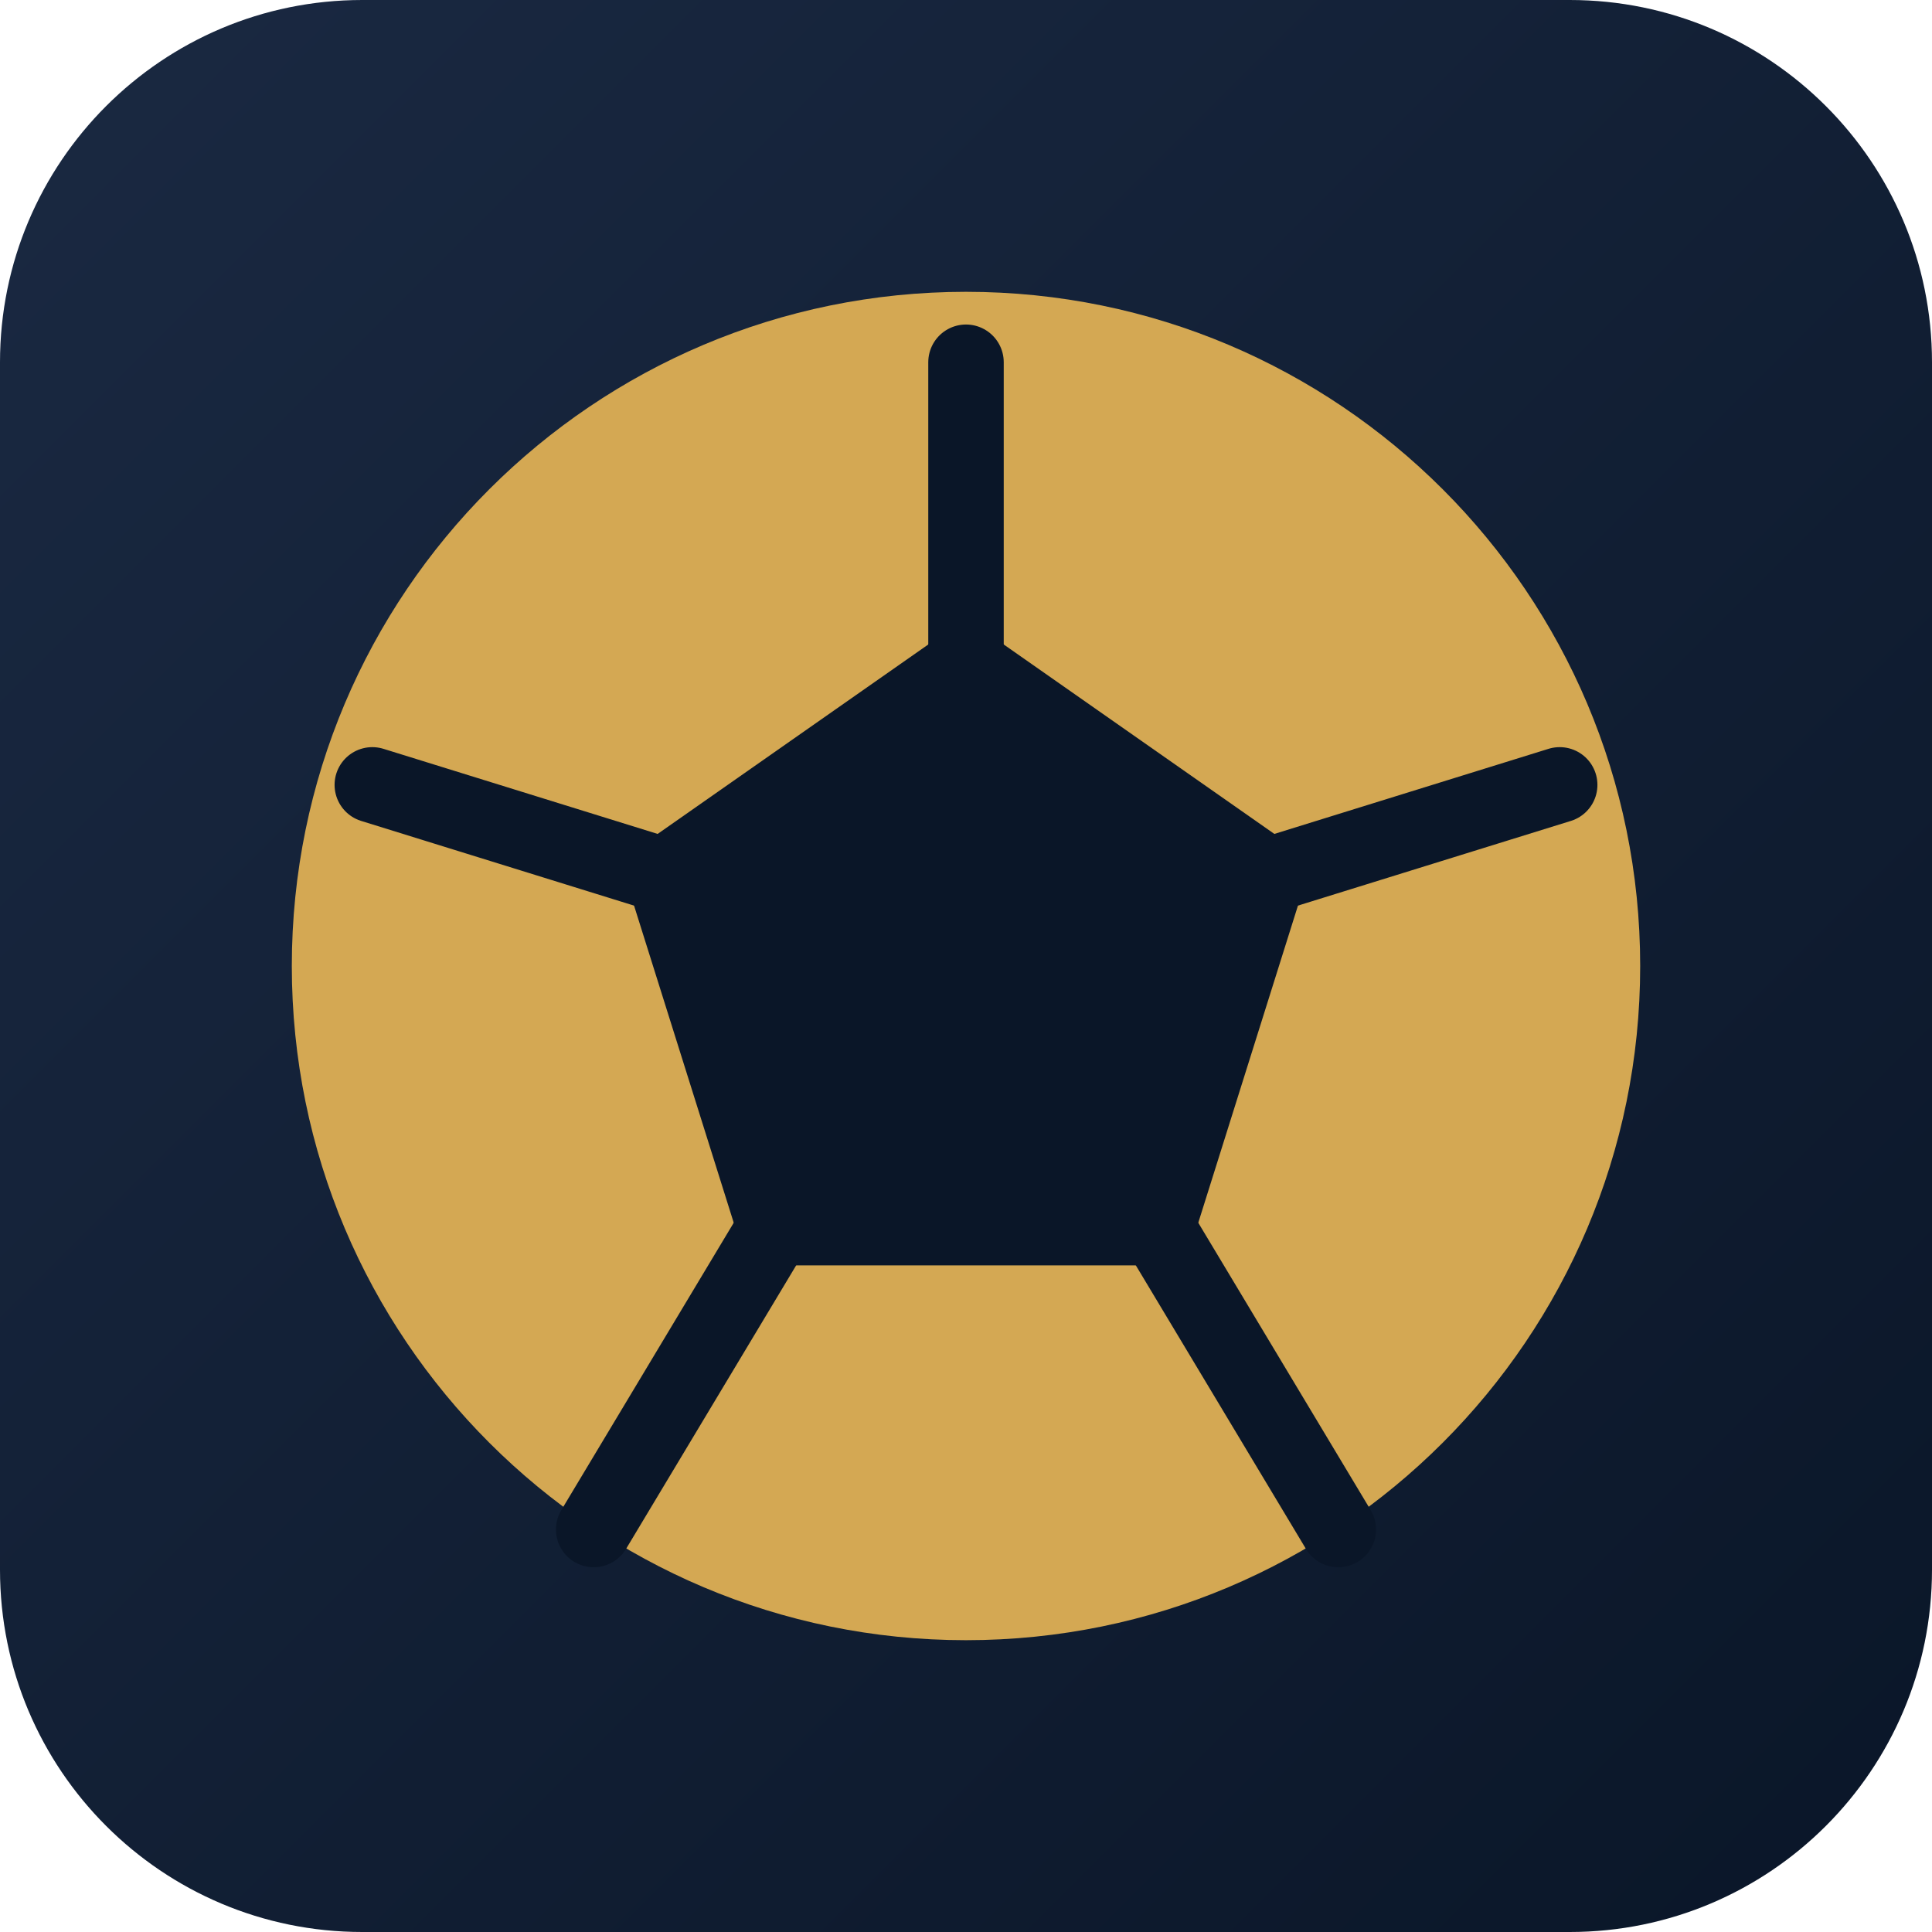
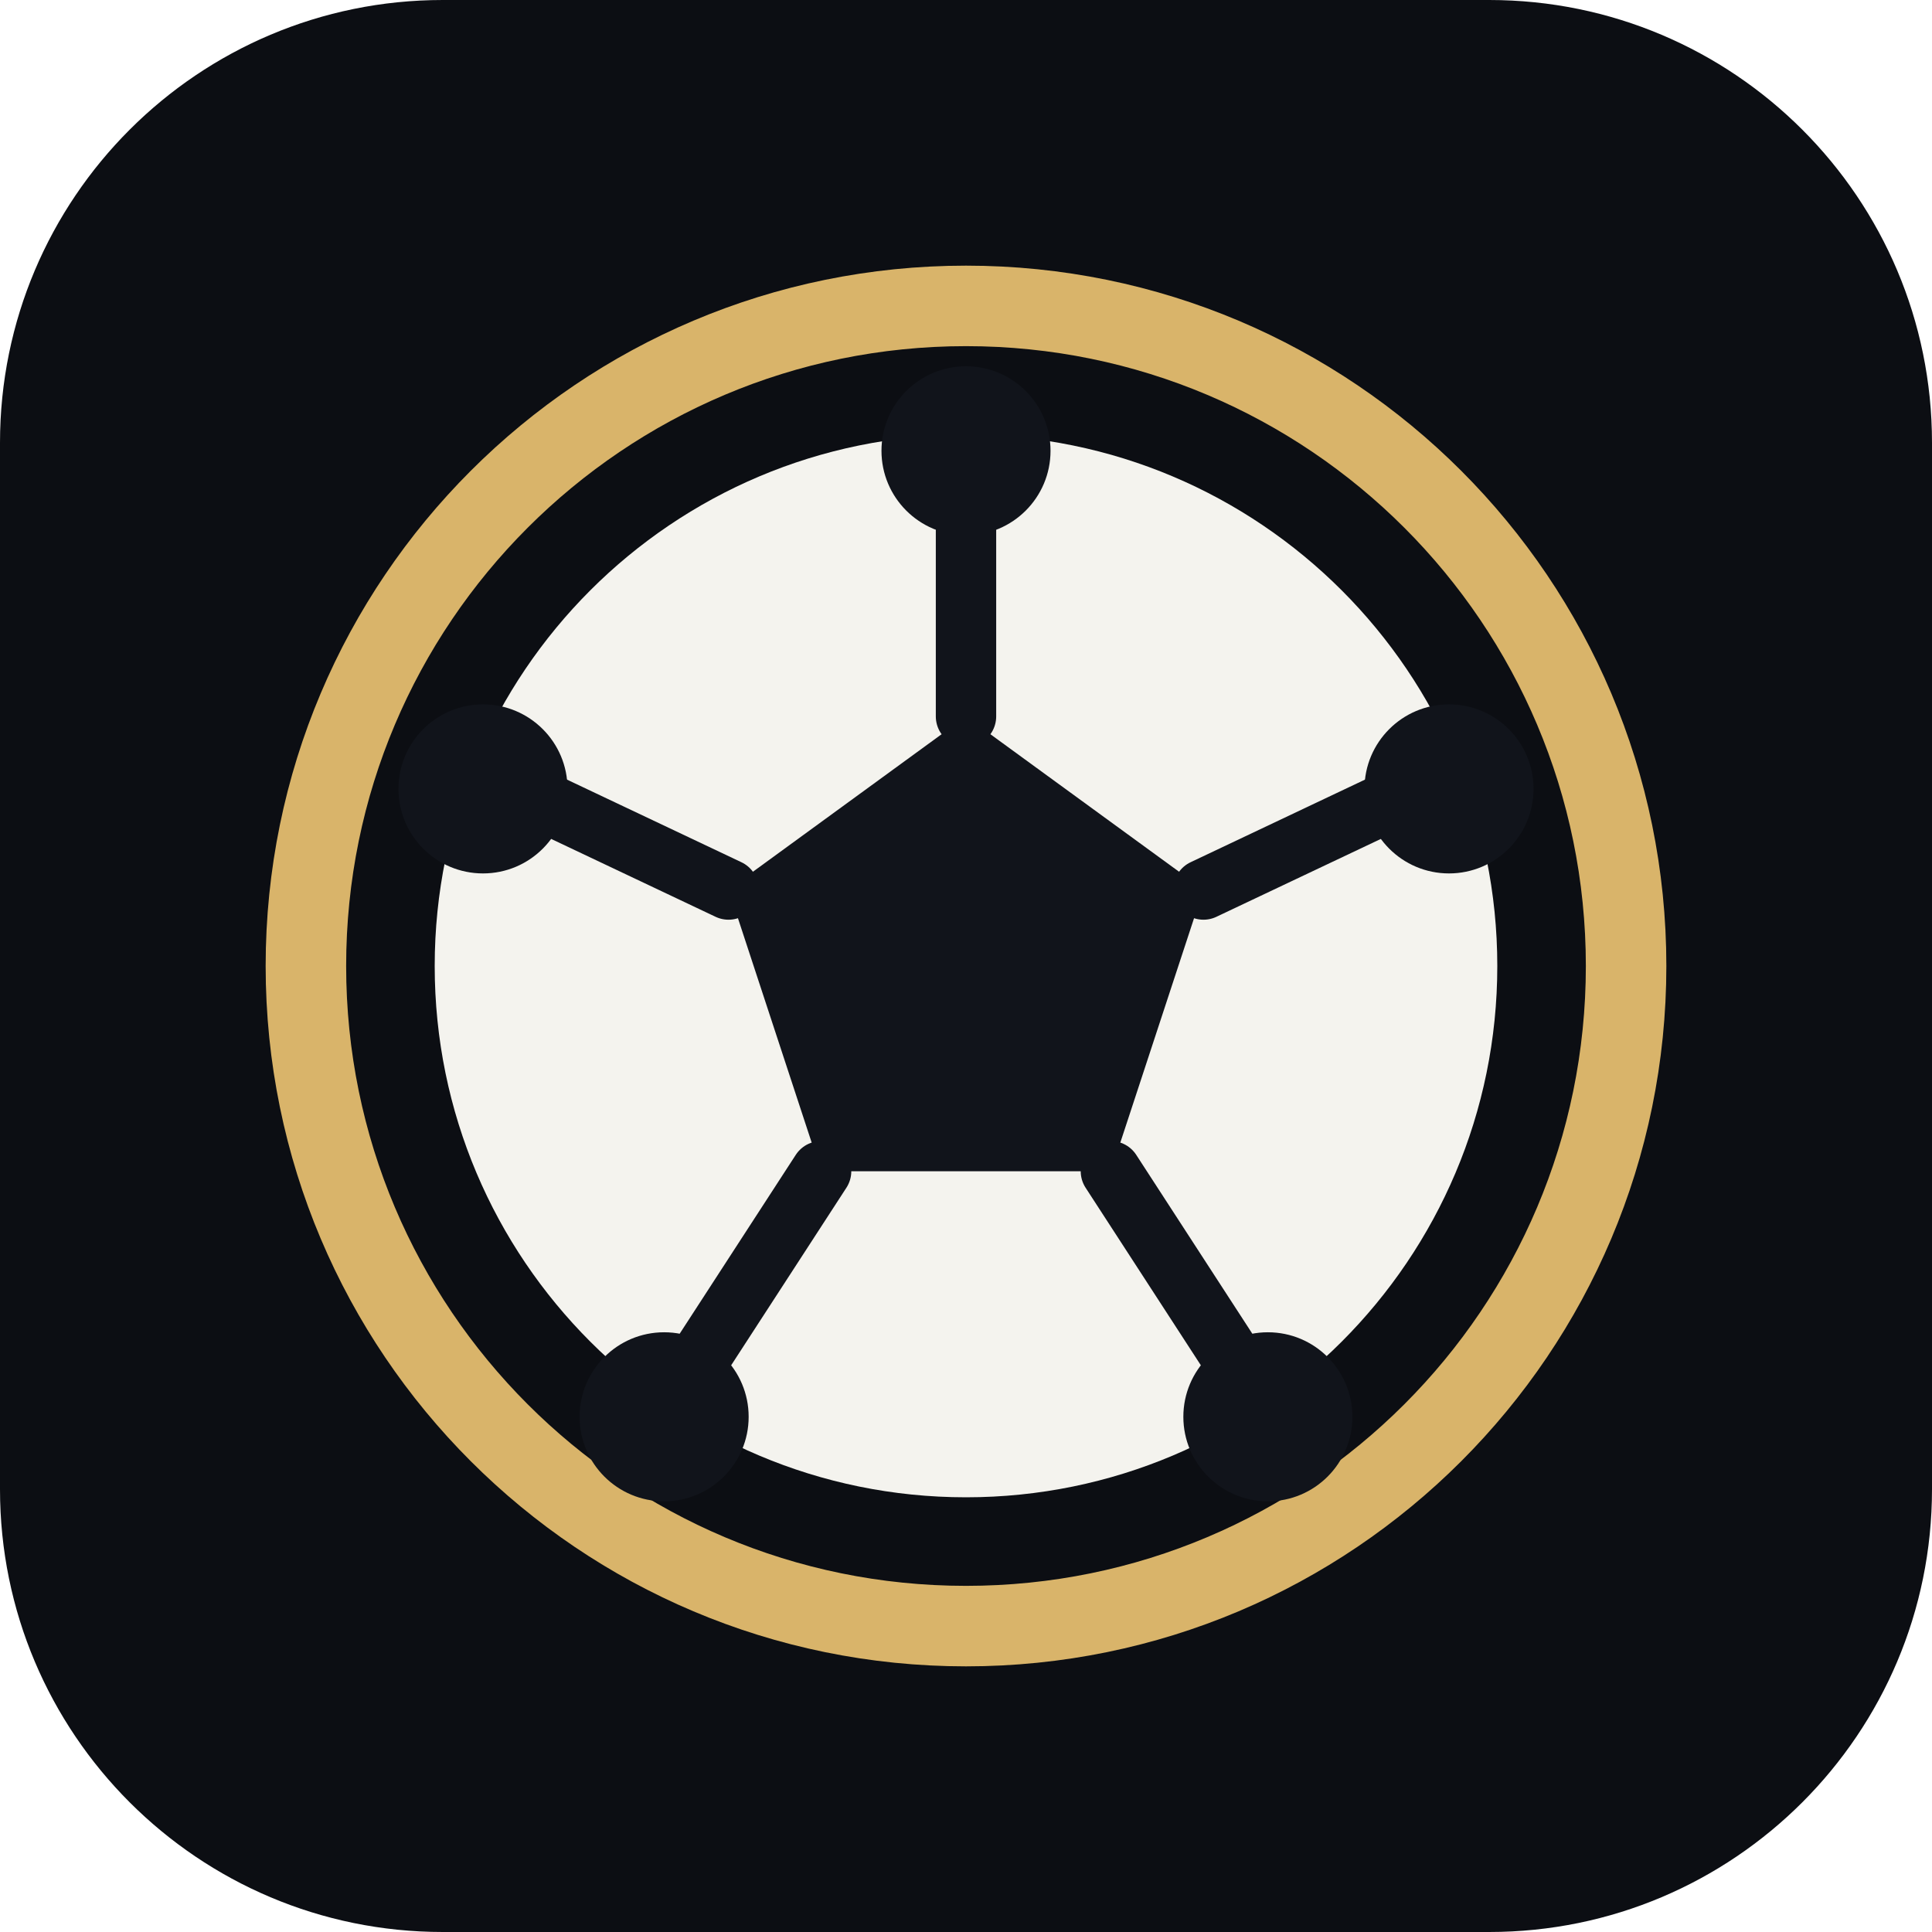
- <svg xmlns="http://www.w3.org/2000/svg" viewBox="0 0 192 192" width="192" height="192">
-   <defs>
-     <linearGradient id="bg" x1="0%" y1="0%" x2="100%" y2="100%">
-       <stop offset="0%" stop-color="#1a2942" />
-       <stop offset="100%" stop-color="#0a1628" />
-     </linearGradient>
-   </defs>
-   <rect width="192" height="192" fill="url(#bg)" rx="36" />
-   <circle cx="96" cy="96" r="67" fill="#d4a853" />
-   <g stroke="#0a1628" stroke-width="7.5" stroke-linecap="round" stroke-linejoin="round">
-     <polygon points="96,66 126,87 115,122 77,122 66,87" fill="#0a1628" />
-     <line x1="96" y1="66" x2="96" y2="36" />
-     <line x1="126" y1="87" x2="155" y2="78" />
-     <line x1="66" y1="87" x2="37" y2="78" />
-     <line x1="77" y1="122" x2="59" y2="152" />
-     <line x1="115" y1="122" x2="133" y2="152" />
+ <svg xmlns="http://www.w3.org/2000/svg" viewBox="0 0 48 48" width="192" height="192">
+   <rect width="48" height="48" rx="11" fill="#0c0e13" />
+   <circle cx="24" cy="24" r="16.4" fill="none" stroke="#d9b46a" stroke-width="2" />
+   <circle cx="24" cy="24" r="13.2" fill="#f4f3ee" />
+   <g stroke="#11141b" stroke-width="1.5" stroke-linecap="round" fill="none">
+     <line x1="24" y1="17.8" x2="24" y2="11.4" />
+     <line x1="29.9" y1="22.1" x2="35.6" y2="19.4" />
+     <line x1="18.1" y1="22.1" x2="12.4" y2="19.4" />
+     <line x1="27.6" y1="29.1" x2="31.3" y2="34.8" />
+     <line x1="20.4" y1="29.1" x2="16.7" y2="34.8" />
+   </g>
+   <g fill="#11141b">
+     <polygon points="24,17.8 29.9,22.1 27.6,29.1 20.4,29.1 18.1,22.1" />
+     <circle cx="24" cy="11.2" r="2.1" />
+     <circle cx="36" cy="19.6" r="2.1" />
+     <circle cx="12" cy="19.6" r="2.1" />
+     <circle cx="31.5" cy="35.2" r="2.1" />
+     <circle cx="16.5" cy="35.2" r="2.1" />
  </g>
</svg>
